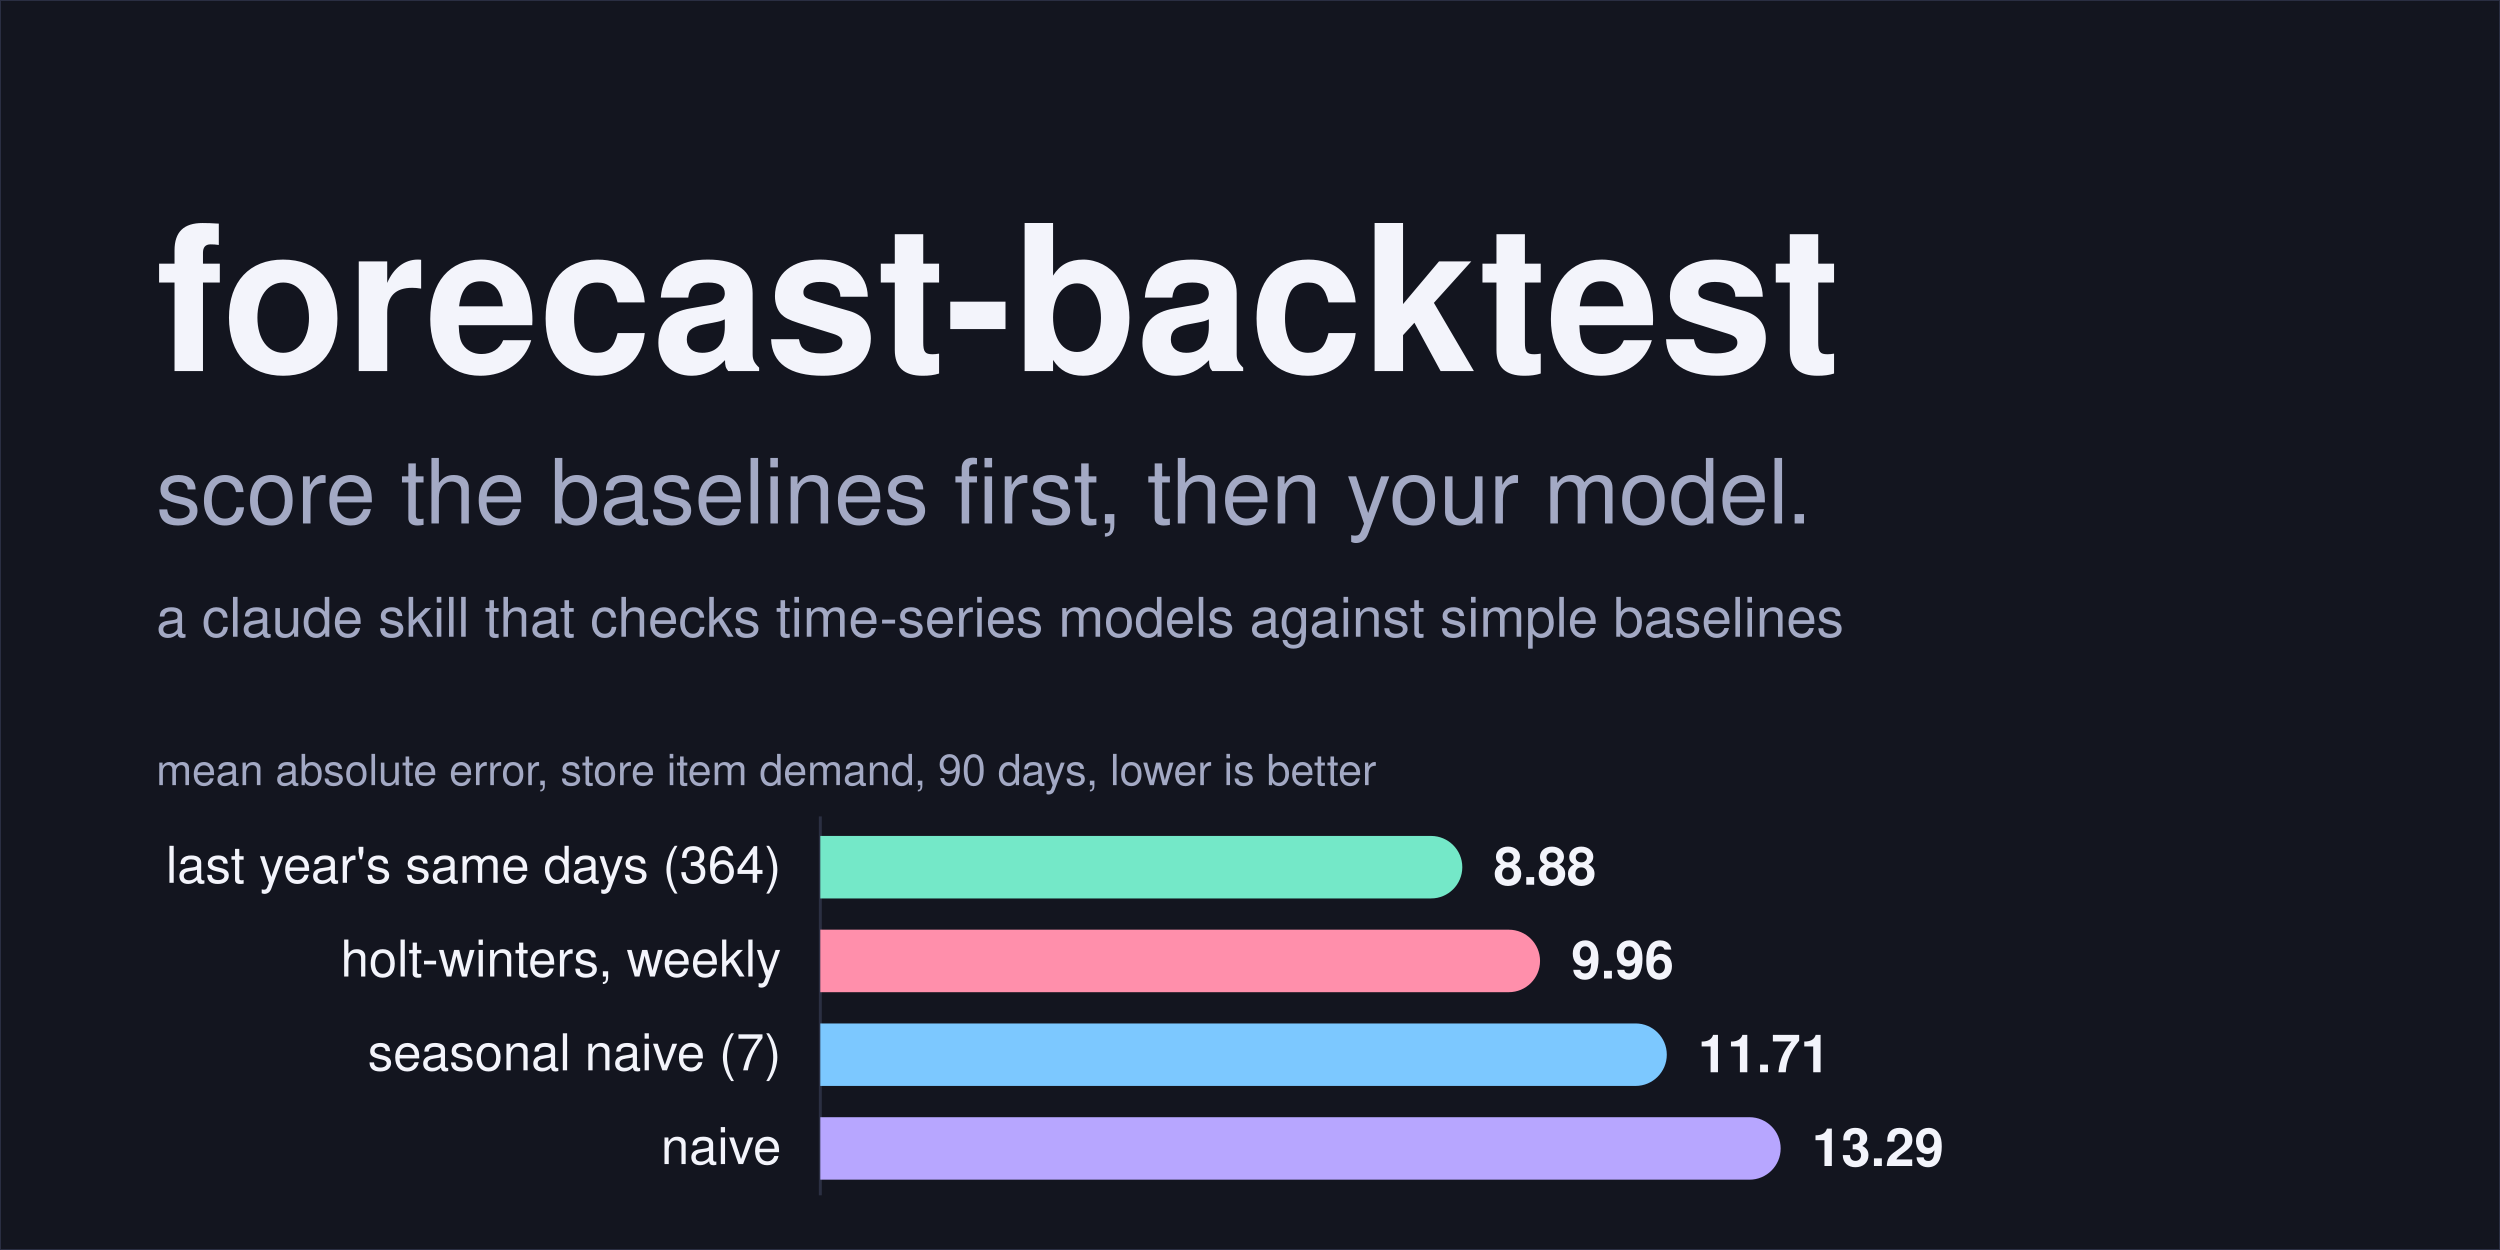
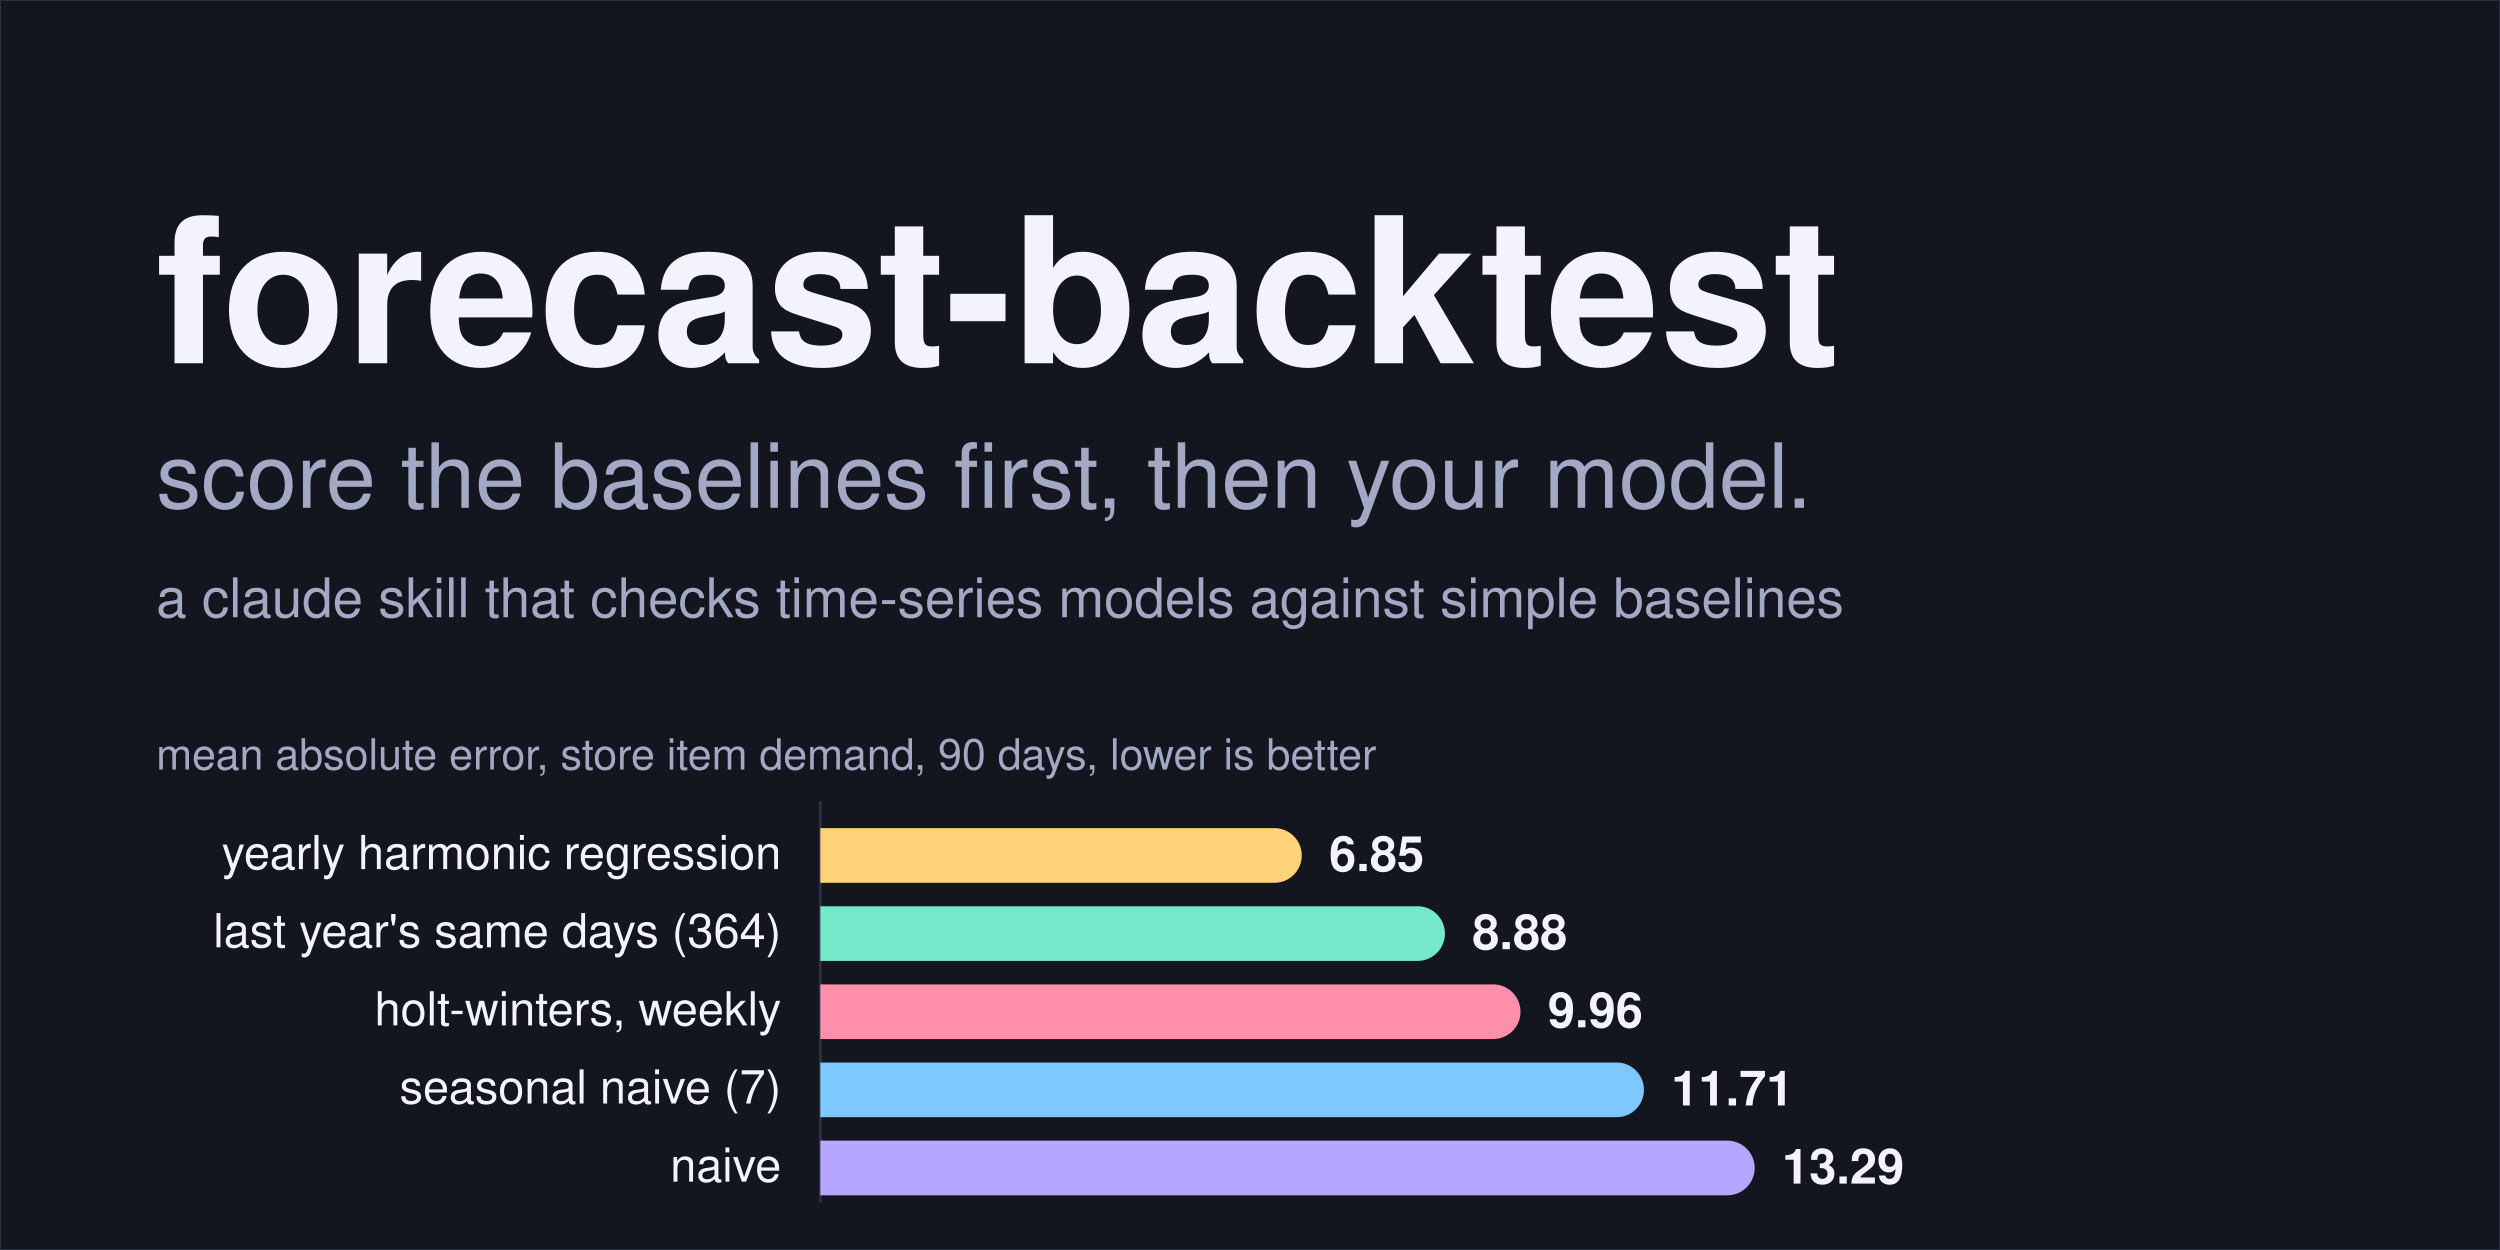
<svg xmlns="http://www.w3.org/2000/svg" width="1280" height="640" viewBox="0 0 1280 640" font-family="-apple-system, 'Segoe UI', Helvetica, Arial, sans-serif">
-   <style>.num{font-variant-numeric:tabular-nums}.bg{fill:#13151f;stroke:#2b2f42}.ink{fill:#f3f4fb}.muted{fill:#a3a9c4}.on{fill:#1d1b2e}.faint{fill:#262a3b;stroke:#262a3b}.line{stroke:#2b2f42}.axis{stroke:#a3a9c4}.head{fill:#a3a9c4}.mint{fill:#74e8c8;stroke:#74e8c8}.coral{fill:#ff8fab;stroke:#ff8fab}.sky{fill:#7cc8ff;stroke:#7cc8ff}.lilac{fill:#b7a6ff;stroke:#b7a6ff}.title{fill:#f3f4fb}</style>
+   <style>.num{font-variant-numeric:tabular-nums}.bg{fill:#13151f;stroke:#2b2f42}.ink{fill:#f3f4fb}.muted{fill:#a3a9c4}.on{fill:#1d1b2e}.faint{fill:#262a3b;stroke:#262a3b}.line{stroke:#2b2f42}.axis{stroke:#a3a9c4}.head{fill:#a3a9c4}.mint{fill:#74e8c8;stroke:#74e8c8}.coral{fill:#ff8fab;stroke:#ff8fab}.sky{fill:#7cc8ff;stroke:#7cc8ff}.lilac{fill:#b7a6ff;stroke:#b7a6ff}.sun{fill:#ffd479;stroke:#ffd479}.title{fill:#f3f4fb}</style>
  <rect class="bg" x="0" y="0" width="1280" height="640" stroke="none" />
-   <text class="title" x="80" y="190" font-size="104" font-weight="700">forecast-backtest</text>
-   <text class="muted" x="80" y="268" font-size="46">score the baselines first, then your model.</text>
-   <text class="muted" x="80" y="326" font-size="28">a claude skill that checks time-series models against simple baselines</text>
-   <text class="muted" x="80" y="402" font-size="22">mean absolute error, store item demand, 90 days, lower is better</text>
-   <line class="line" x1="420" y1="418" x2="420" y2="612" stroke-width="1.5" />
-   <text class="ink" x="400" y="452" text-anchor="end" font-size="26">last year's same days (364)</text>
-   <path class="mint" stroke-width="0" d="M420 428H732.7a16.0 16.0 0 0 1 16.0 16.0a16.0 16.0 0 0 1 -16.0 16.0H420Z" />
-   <text class="title num" x="764.7" y="453" font-size="27" font-weight="700">8.88</text>
-   <text class="ink" x="400" y="500" text-anchor="end" font-size="26">holt-winters, weekly</text>
-   <path class="coral" stroke-width="0" d="M420 476H772.5a16.0 16.0 0 0 1 16.0 16.0a16.0 16.0 0 0 1 -16.0 16.0H420Z" />
-   <text class="title num" x="804.5" y="501" font-size="27" font-weight="700">9.96</text>
-   <text class="ink" x="400" y="548" text-anchor="end" font-size="26">seasonal naive (7)</text>
-   <path class="sky" stroke-width="0" d="M420 524H837.4a16.0 16.0 0 0 1 16.0 16.0a16.0 16.0 0 0 1 -16.0 16.0H420Z" />
-   <text class="title num" x="869.4" y="549" font-size="27" font-weight="700">11.71</text>
-   <text class="ink" x="400" y="596" text-anchor="end" font-size="26">naive</text>
-   <path class="lilac" stroke-width="0" d="M420 572H895.7a16.0 16.0 0 0 1 16.0 16.0a16.0 16.0 0 0 1 -16.0 16.0H420Z" />
-   <text class="title num" x="927.7" y="597" font-size="27" font-weight="700">13.29</text>
+   <text class="title" x="80" y="186" font-size="104" font-weight="700">forecast-backtest</text>
+   <text class="muted" x="80" y="260" font-size="46">score the baselines first, then your model.</text>
+   <text class="muted" x="80" y="316" font-size="28">a claude skill that checks time-series models against simple baselines</text>
+   <text class="muted" x="80" y="394" font-size="22">mean absolute error, store item demand, 90 days, lower is better</text>
+   <line class="line" x1="420" y1="410" x2="420" y2="616" stroke-width="1.5" />
+   <text class="ink" x="400" y="445" text-anchor="end" font-size="24">yearly harmonic regression</text>
+   <path class="sun" stroke-width="0" d="M420 424H652.5a14.0 14.0 0 0 1 14.0 14.0a14.0 14.0 0 0 1 -14.0 14.0H420Z" />
+   <text class="title num" x="680.5" y="446" font-size="25" font-weight="700">6.85</text>
+   <text class="ink" x="400" y="485" text-anchor="end" font-size="24">last year's same days (364)</text>
+   <path class="mint" stroke-width="0" d="M420 464H725.8a14.0 14.0 0 0 1 14.0 14.0a14.0 14.0 0 0 1 -14.0 14.0H420Z" />
+   <text class="title num" x="753.8" y="486" font-size="25" font-weight="700">8.88</text>
+   <text class="ink" x="400" y="525" text-anchor="end" font-size="24">holt-winters, weekly</text>
+   <path class="coral" stroke-width="0" d="M420 504H764.5a14.0 14.0 0 0 1 14.0 14.0a14.0 14.0 0 0 1 -14.0 14.0H420Z" />
+   <text class="title num" x="792.5" y="526" font-size="25" font-weight="700">9.96</text>
+   <text class="ink" x="400" y="565" text-anchor="end" font-size="24">seasonal naive (7)</text>
+   <path class="sky" stroke-width="0" d="M420 544H827.7a14.0 14.0 0 0 1 14.0 14.0a14.0 14.0 0 0 1 -14.0 14.0H420Z" />
+   <text class="title num" x="855.7" y="566" font-size="25" font-weight="700">11.71</text>
+   <text class="ink" x="400" y="605" text-anchor="end" font-size="24">naive</text>
+   <path class="lilac" stroke-width="0" d="M420 584H884.4a14.0 14.0 0 0 1 14.0 14.0a14.0 14.0 0 0 1 -14.0 14.0H420Z" />
+   <text class="title num" x="912.4" y="606" font-size="25" font-weight="700">13.29</text>
</svg>
